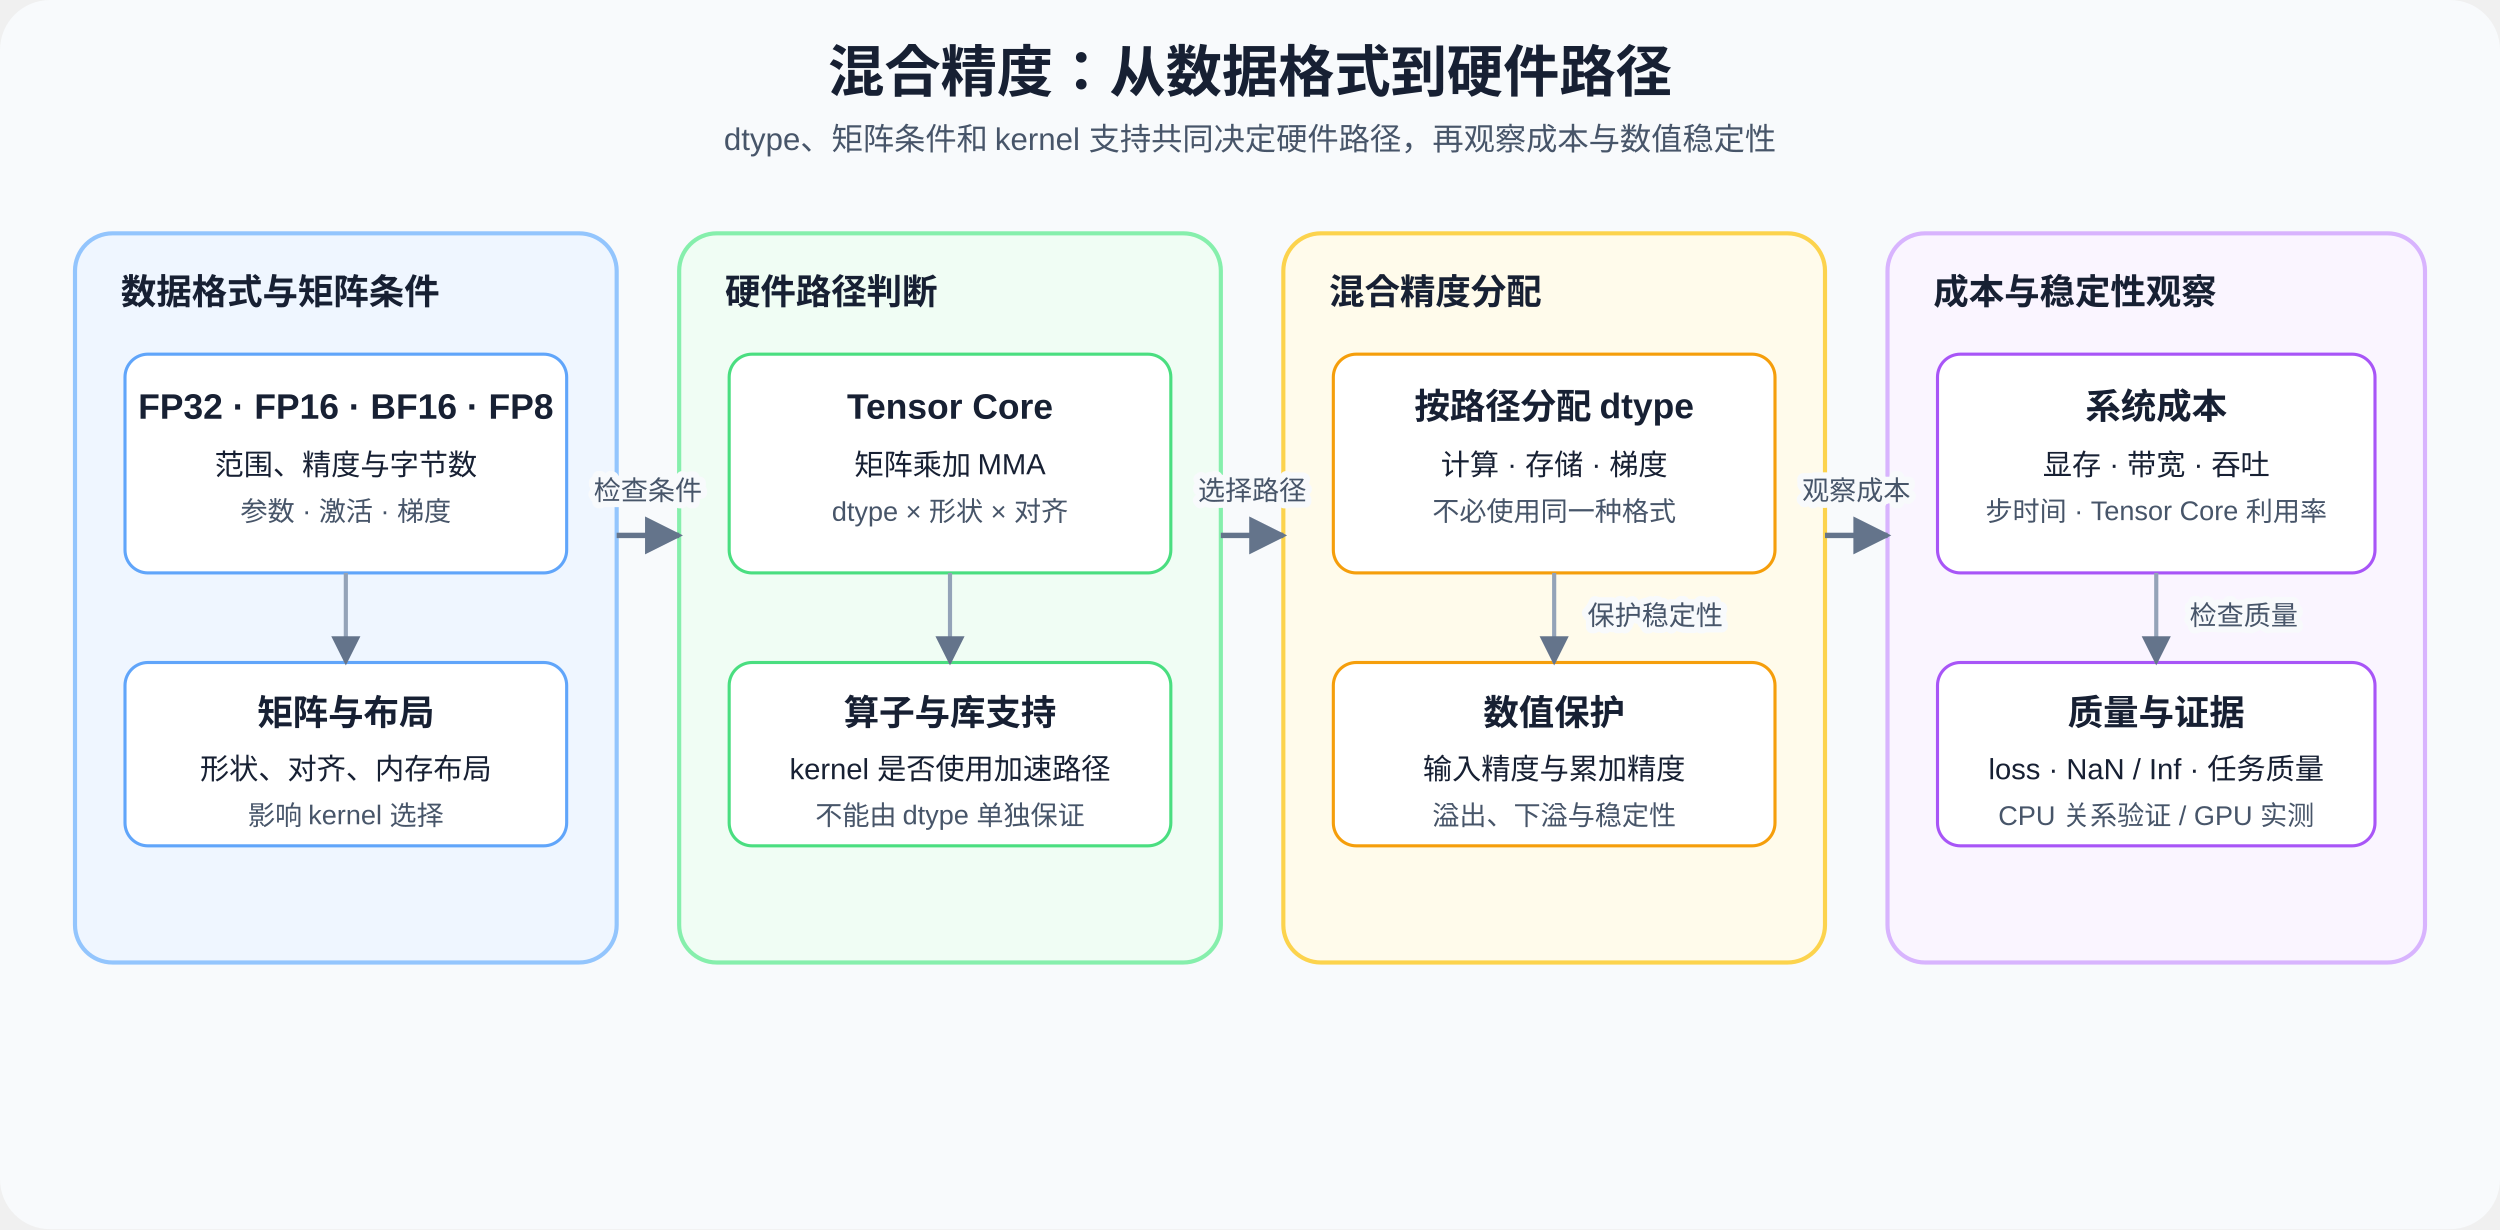
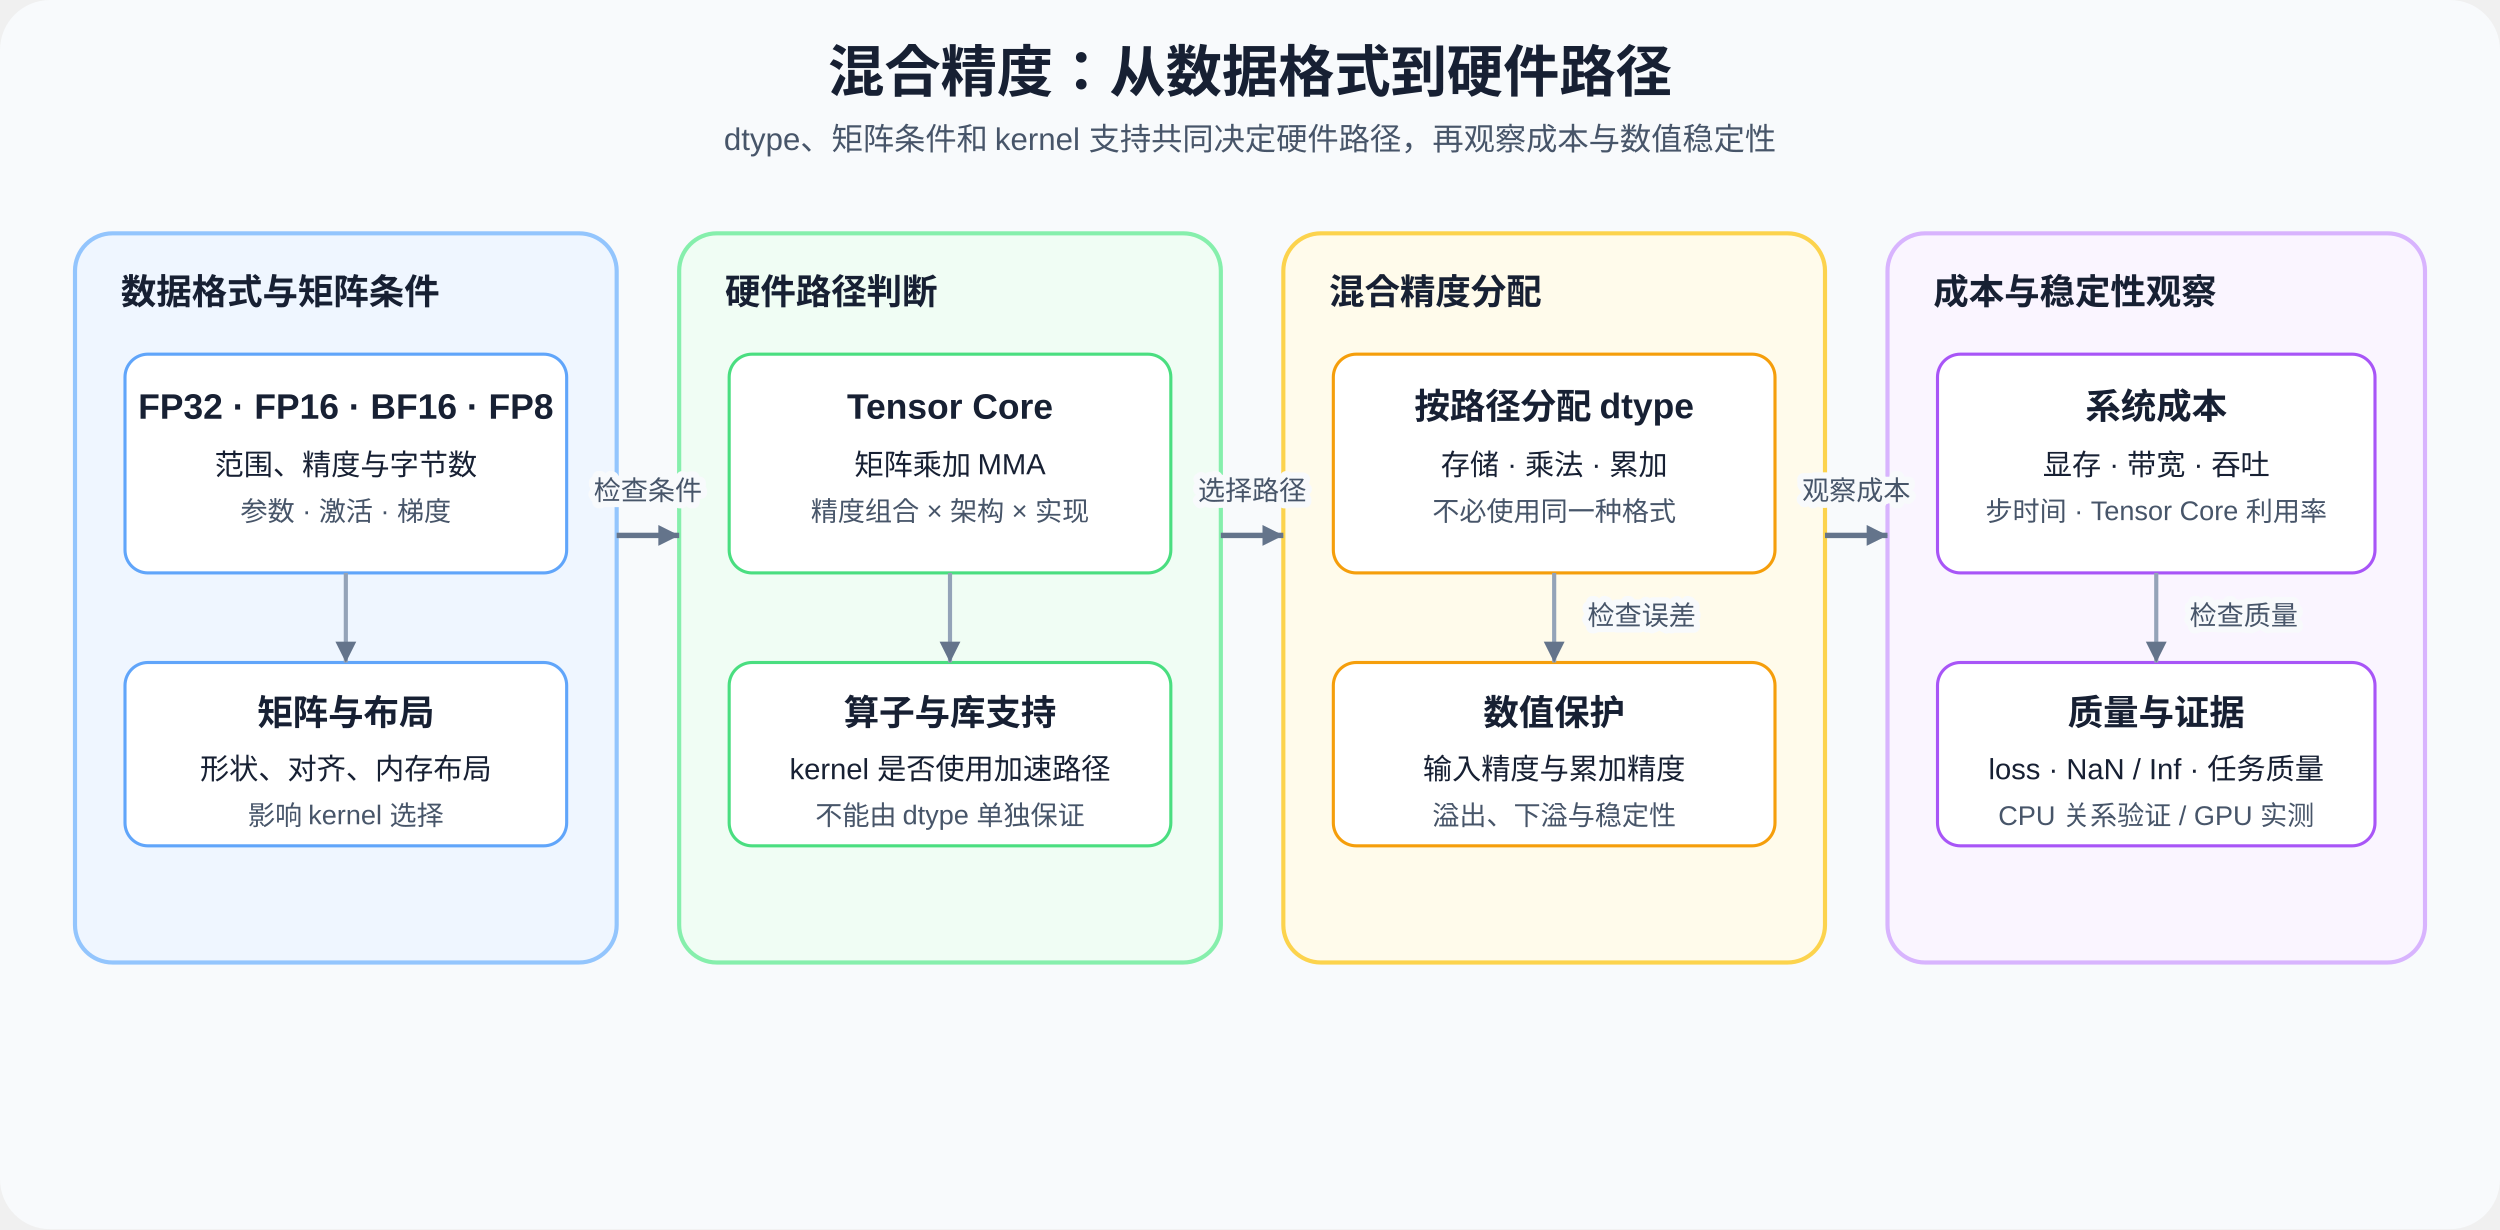
<svg xmlns="http://www.w3.org/2000/svg" width="1200" height="590" viewBox="0 0 1200 590">
  <defs>
-     <marker id="arrow" viewBox="0 0 10 10" refX="9" refY="5" markerWidth="7" markerHeight="7" orient="auto">
+     <marker id="arrow" viewBox="0 0 10 10" refX="10" refY="5" markerWidth="10" markerHeight="10" markerUnits="userSpaceOnUse" orient="auto">
      <path d="M0 0L10 5L0 10Z" fill="#64748b" />
    </marker>
    <style>
      text{font-family:Arial,'Microsoft YaHei',sans-serif;fill:#172033}
      .title{font-size:27px;font-weight:700}.sub{font-size:15px;fill:#475569}
      .group{font-size:17px;font-weight:700}.head{font-size:17px;font-weight:700}
      .body{font-size:14px}.small{font-size:13px;fill:#475569}
      .panel{stroke-width:2;rx:18}.item{stroke-width:1.5;rx:11}
      .flow{stroke:#64748b;stroke-width:2.6;fill:none;marker-end:url(#arrow)}
      .branch{stroke:#94a3b8;stroke-width:2;fill:none;marker-end:url(#arrow)}
      .label{font-size:13px;fill:#475569;paint-order:stroke;stroke:#f8fafc;stroke-width:6px;stroke-linejoin:round}
    </style>
  </defs>
  <rect width="1200" height="590" rx="24" fill="#f8fafc" />
  <text x="600" y="44" text-anchor="middle" class="title">混合精度：从数据格式到硬件路径</text>
  <text x="600" y="72" text-anchor="middle" class="sub">dtype、矩阵条件和 kernel 支持共同决定硬件路径，再观察成本与数值稳定性</text>
  <rect x="36" y="112" width="260" height="350" fill="#eff6ff" stroke="#93c5fd" class="panel" />
  <text x="58" y="146" class="group">数据格式与矩阵条件</text>
  <rect x="60" y="170" width="212" height="105" fill="#fff" stroke="#60a5fa" class="item" />
  <text x="166" y="201" text-anchor="middle" class="head">FP32 · FP16 · BF16 · FP8</text>
  <text x="166" y="228" text-anchor="middle" class="body">范围、精度与字节数</text>
  <text x="166" y="250" text-anchor="middle" class="small">参数 · 激活 · 梯度</text>
  <rect x="60" y="318" width="212" height="88" fill="#fff" stroke="#60a5fa" class="item" />
  <text x="166" y="348" text-anchor="middle" class="head">矩阵与布局</text>
  <text x="166" y="374" text-anchor="middle" class="body">形状、对齐、内存布局</text>
  <text x="166" y="396" text-anchor="middle" class="small">影响 kernel 选择</text>
  <rect x="326" y="112" width="260" height="350" fill="#f0fdf4" stroke="#86efac" class="panel" />
  <text x="348" y="146" class="group">硬件路径判断</text>
  <rect x="350" y="170" width="212" height="105" fill="#fff" stroke="#4ade80" class="item" />
  <text x="456" y="201" text-anchor="middle" class="head">Tensor Core</text>
  <text x="456" y="228" text-anchor="middle" class="body">矩阵乘加 MMA</text>
-   <text x="456" y="250" text-anchor="middle" class="small">dtype × 形状 × 对齐</text>
+   <text x="456" y="250" text-anchor="middle" class="small">精度组合 × 架构 × 实现</text>
  <rect x="350" y="318" width="212" height="88" fill="#fff" stroke="#4ade80" class="item" />
  <text x="456" y="348" text-anchor="middle" class="head">算子与库支持</text>
  <text x="456" y="374" text-anchor="middle" class="body">kernel 是否使用加速路径</text>
  <text x="456" y="396" text-anchor="middle" class="small">不能由 dtype 单独保证</text>
  <rect x="616" y="112" width="260" height="350" fill="#fffbeb" stroke="#fcd34d" class="panel" />
  <text x="638" y="146" class="group">混合精度分配</text>
  <rect x="640" y="170" width="212" height="105" fill="#fff" stroke="#f59e0b" class="item" />
  <text x="746" y="201" text-anchor="middle" class="head">按路径分配 dtype</text>
-   <text x="746" y="228" text-anchor="middle" class="body">计算 · 存储 · 梯度</text>
+   <text x="746" y="228" text-anchor="middle" class="body">存储 · 乘法 · 累加</text>
  <text x="746" y="250" text-anchor="middle" class="small">不必使用同一种格式</text>
  <rect x="640" y="318" width="212" height="88" fill="#fff" stroke="#f59e0b" class="item" />
  <text x="746" y="348" text-anchor="middle" class="head">数值保护</text>
  <text x="746" y="374" text-anchor="middle" class="body">输入精度与累加精度</text>
  <text x="746" y="396" text-anchor="middle" class="small">溢出、下溢与稳定性</text>
  <rect x="906" y="112" width="258" height="350" fill="#faf5ff" stroke="#d8b4fe" class="panel" />
  <text x="928" y="146" class="group">成本与稳定性观察</text>
  <rect x="930" y="170" width="210" height="105" fill="#fff" stroke="#a855f7" class="item" />
  <text x="1035" y="201" text-anchor="middle" class="head">系统成本</text>
  <text x="1035" y="228" text-anchor="middle" class="body">显存 · 带宽 · 吞吐</text>
  <text x="1035" y="250" text-anchor="middle" class="small">步时间 · Tensor Core 利用率</text>
  <rect x="930" y="318" width="210" height="88" fill="#fff" stroke="#a855f7" class="item" />
  <text x="1035" y="348" text-anchor="middle" class="head">质量与证据</text>
  <text x="1035" y="374" text-anchor="middle" class="body">loss · NaN / Inf · 任务质量</text>
  <text x="1035" y="396" text-anchor="middle" class="small">CPU 关系验证 / GPU 实测</text>
  <path d="M296 257H326" class="flow" />
  <text x="311" y="240" text-anchor="middle" class="label">检查条件</text>
  <path d="M586 257H616" class="flow" />
  <text x="601" y="240" text-anchor="middle" class="label">选择路径</text>
  <path d="M876 257H906" class="flow" />
  <text x="891" y="240" text-anchor="middle" class="label">观察成本</text>
  <path d="M166 275V318" class="branch" />
  <path d="M456 275V318" class="branch" />
  <path d="M746 275V318" class="branch" />
-   <text x="762" y="300" class="label">保护稳定性</text>
+   <text x="762" y="300" class="label">检查误差</text>
  <path d="M1035 275V318" class="branch" />
  <text x="1051" y="300" class="label">检查质量</text>
</svg>
